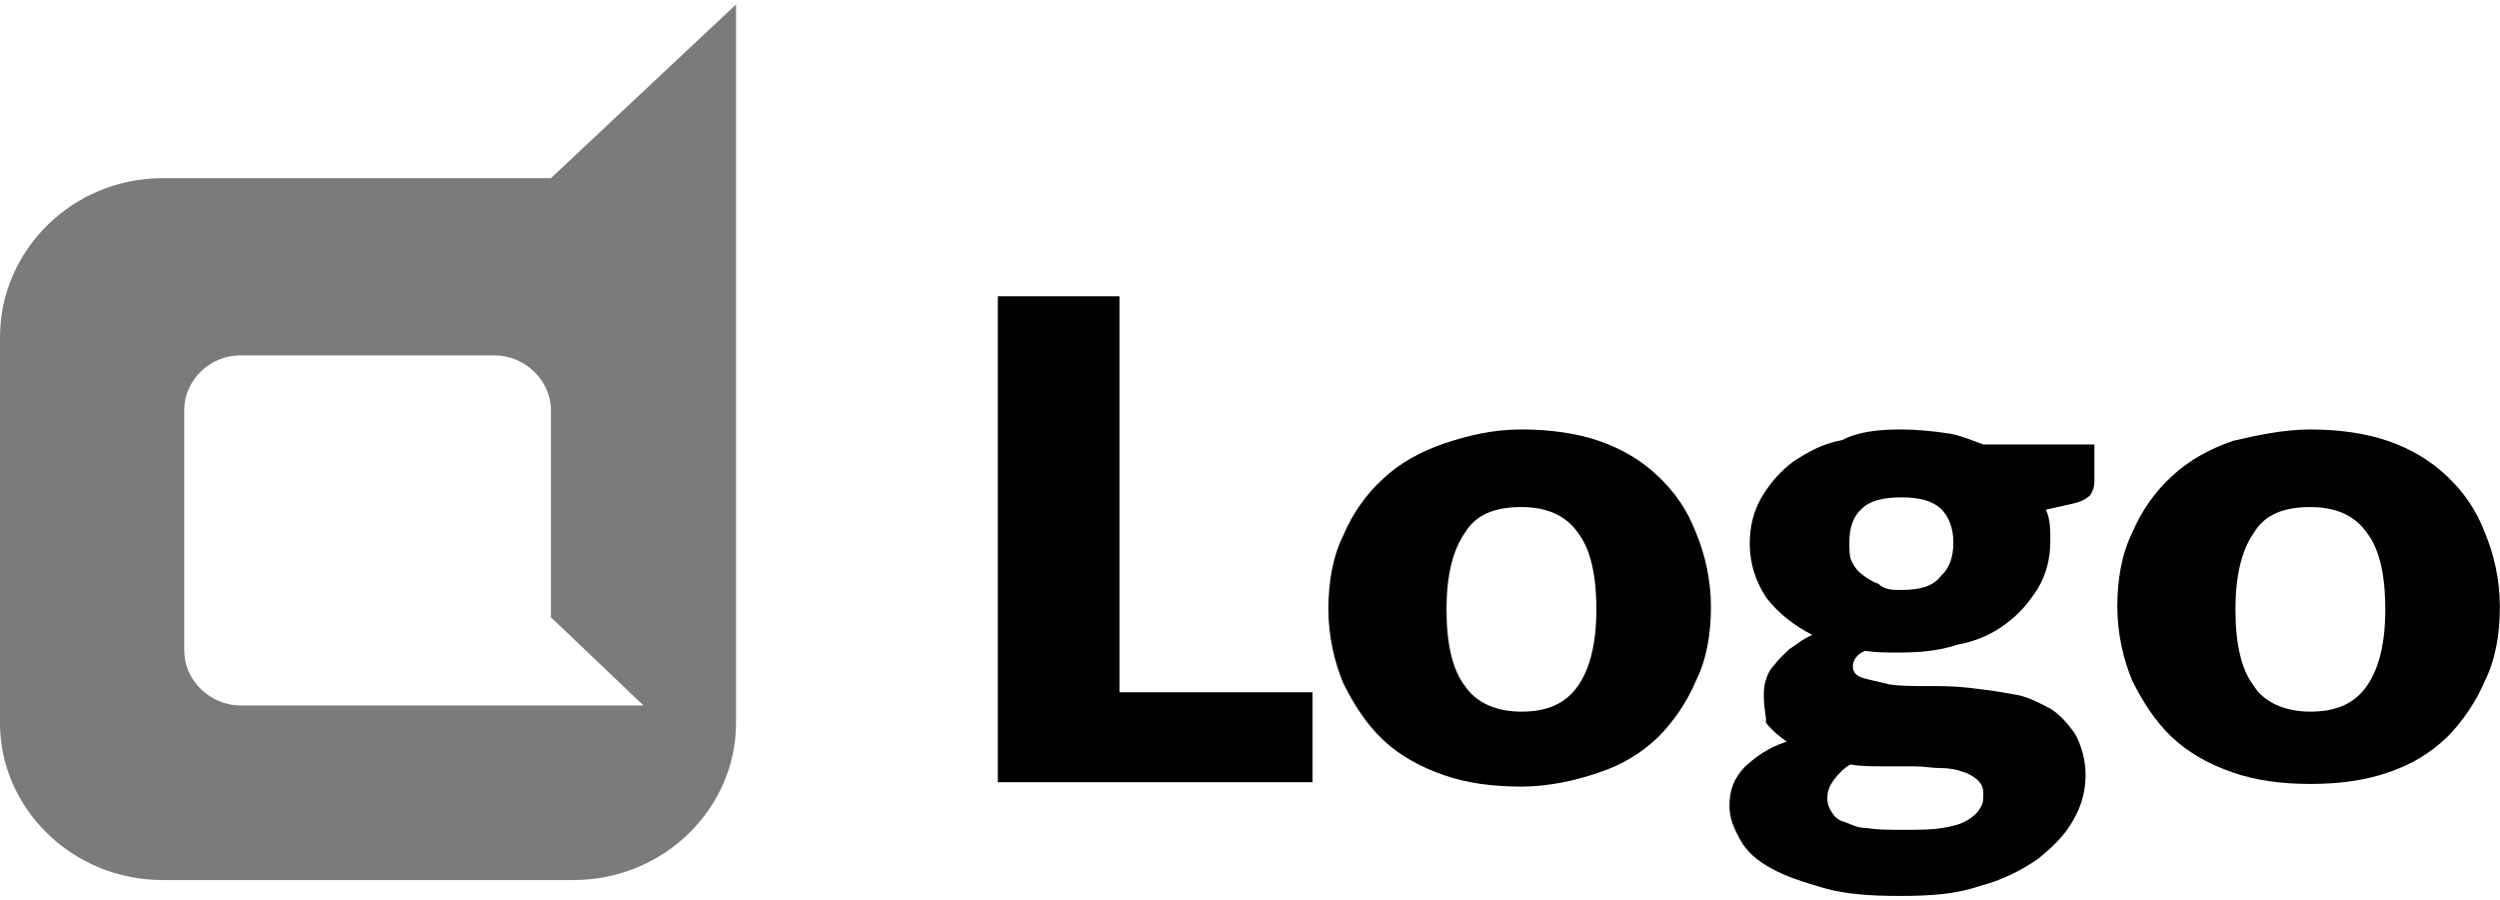
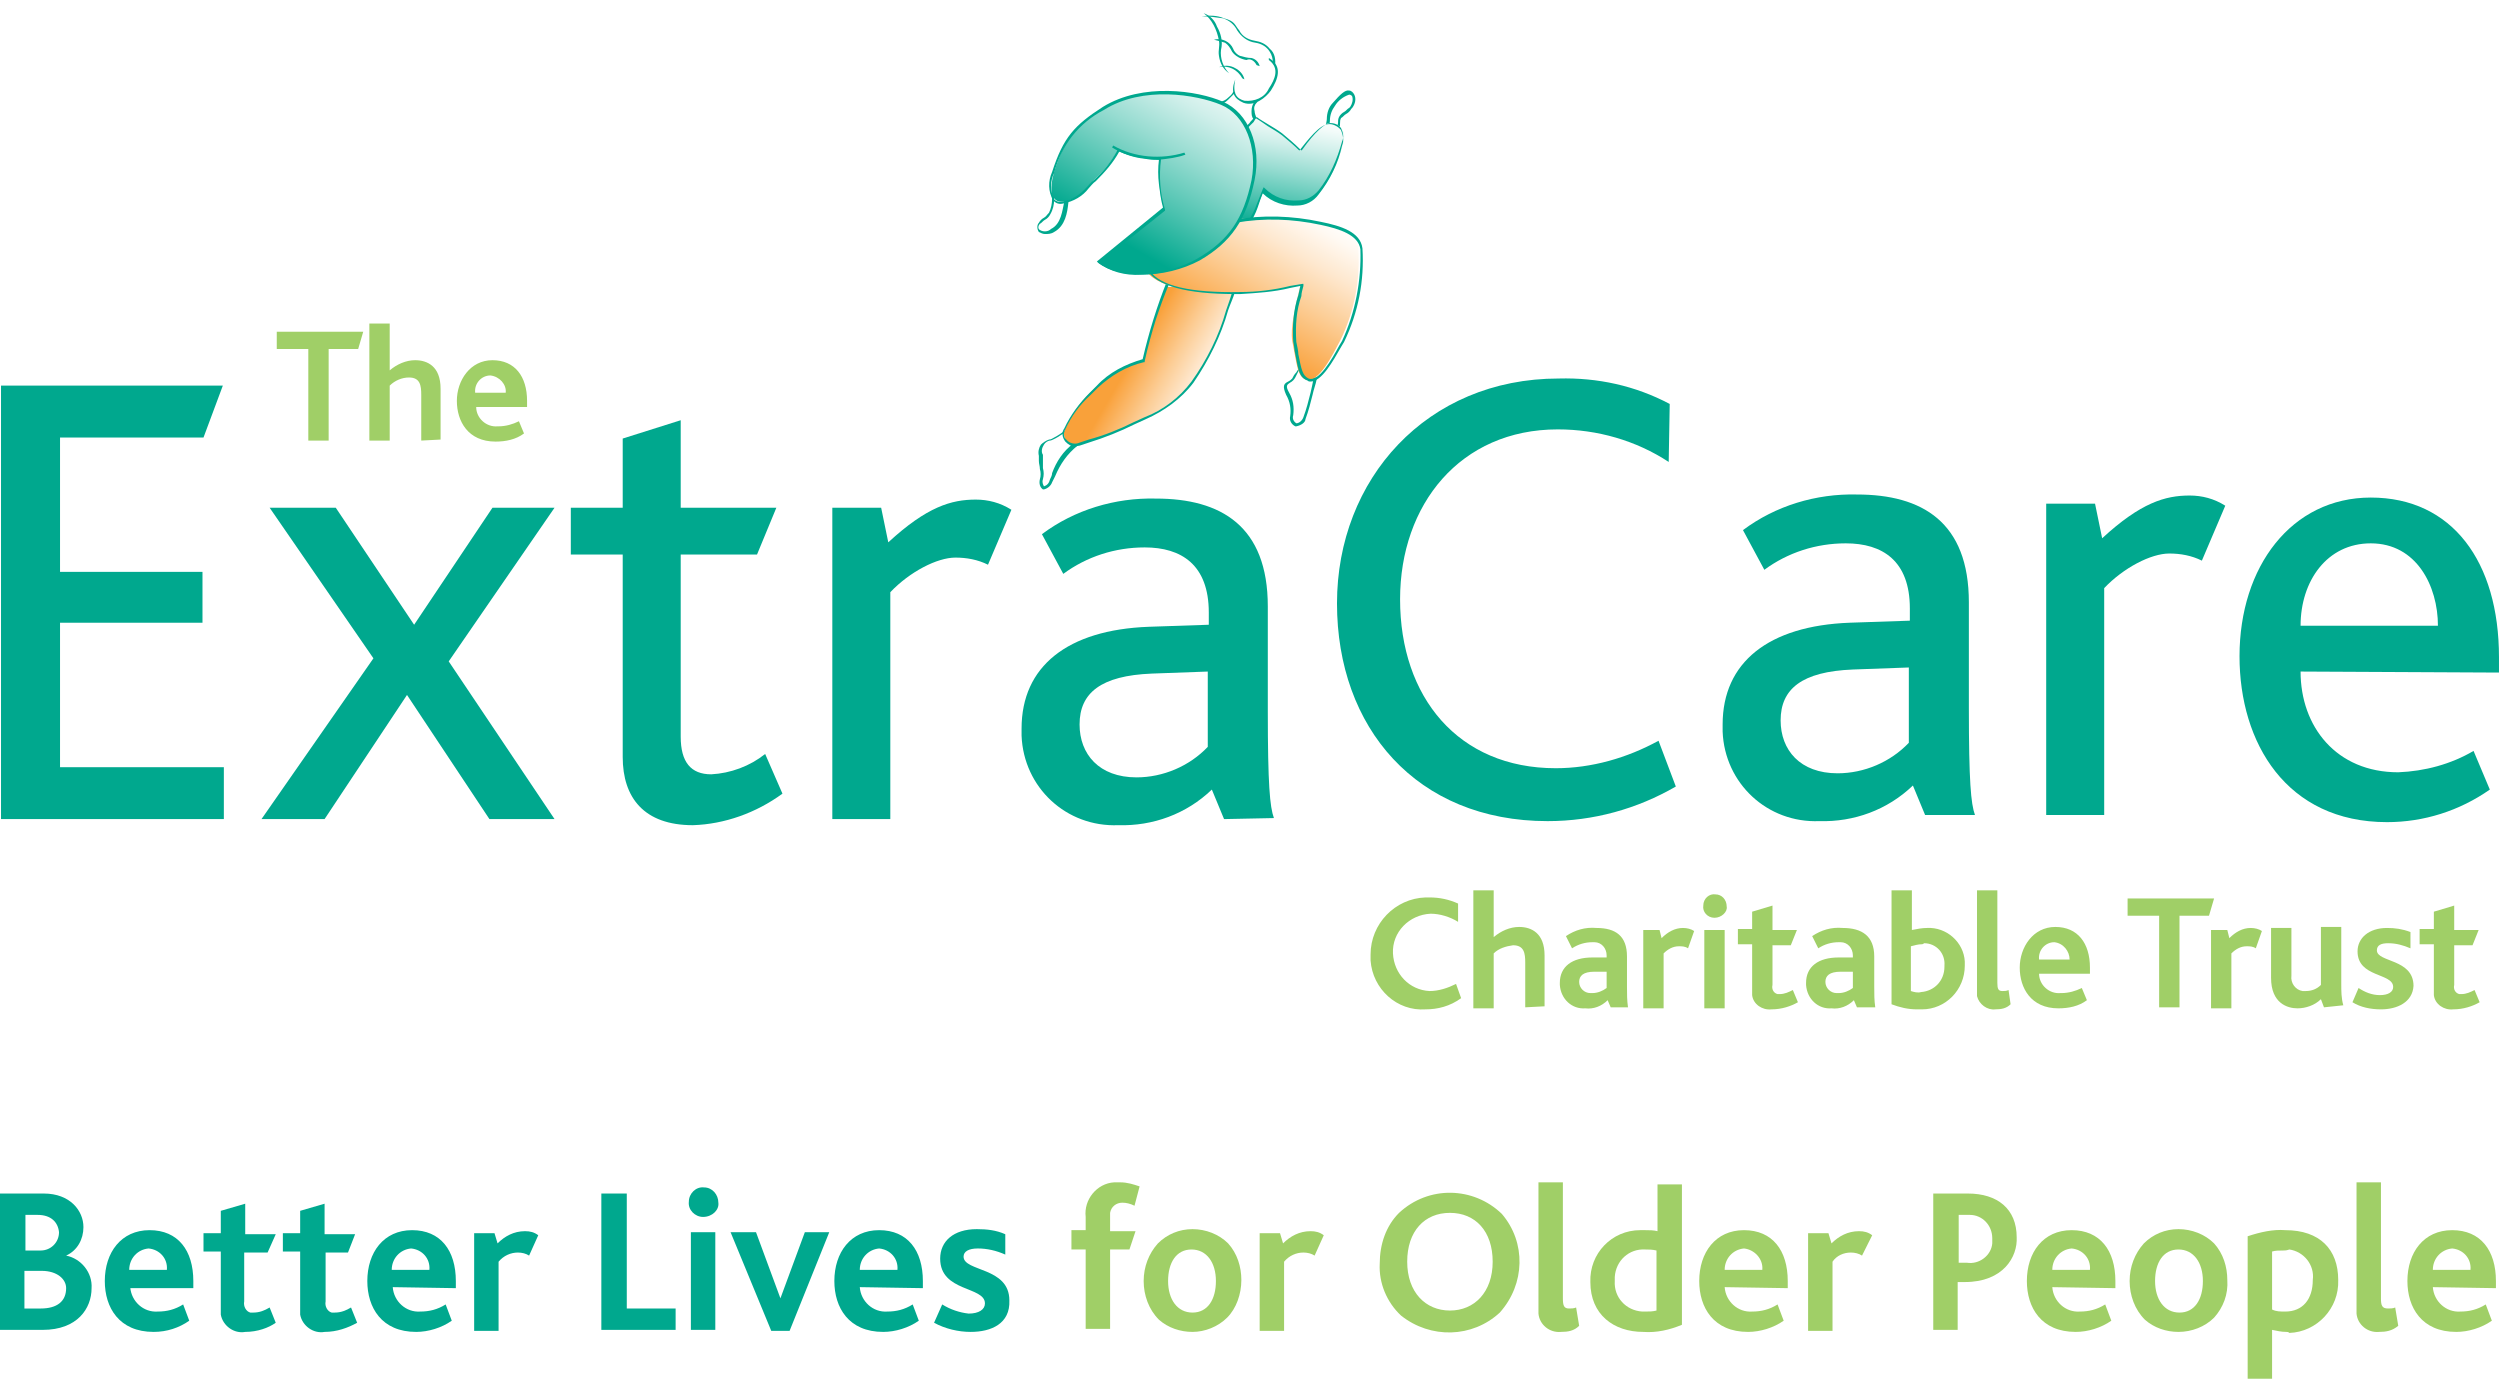
- <svg xmlns="http://www.w3.org/2000/svg" xmlns:xlink="http://www.w3.org/1999/xlink" version="1.1" id="Layer_1" x="0px" y="0px" viewBox="0 0 283.5 102" style="enable-background:new 0 0 283.5 102;" xml:space="preserve">
+ <svg xmlns="http://www.w3.org/2000/svg" xmlns:xlink="http://www.w3.org/1999/xlink" version="1.1" id="Layer_1" x="0px" y="0px" viewBox="52 10.4 245.7 135.5" style="enable-background:new 52 10.4 245.7 135.5;" xml:space="preserve">
  <style type="text/css">
- 	.st0{clip-path:url(#XMLID_36_);}
- 	.st1{clip-path:url(#XMLID_37_);fill:#010101;}
+ 	.st0{fill:#00A88E;}
+ 	.st1{fill:#A0CF67;}
	.st2{clip-path:url(#SVGID_2_);}
- 	.st3{clip-path:url(#XMLID_38_);fill:#010101;}
- 	.st4{clip-path:url(#SVGID_4_);}
- 	.st5{clip-path:url(#XMLID_39_);fill:#010101;}
- 	.st6{clip-path:url(#SVGID_6_);}
- 	.st7{clip-path:url(#XMLID_40_);fill:#010101;}
- 	.st8{clip-path:url(#SVGID_8_);}
- 	.st9{clip-path:url(#XMLID_41_);fill:#7B7B7B;}
+ 	.st3{fill:url(#SVGID_3_);}
+ 	.st4{clip-path:url(#SVGID_5_);}
+ 	.st5{fill:url(#SVGID_6_);}
+ 	.st6{clip-path:url(#SVGID_8_);}
+ 	.st7{fill:url(#SVGID_9_);}
+ 	.st8{clip-path:url(#SVGID_11_);}
+ 	.st9{fill:url(#SVGID_12_);}
</style>
-   <g id="XMLID_21_">
-     <g>
-       <defs>
-         <polygon id="XMLID_18_" points="127,78.5 148.9,78.5 148.9,88.7 113.2,88.7 113.2,33.6 127,33.6    " />
-       </defs>
-       <clipPath id="XMLID_36_">
-         <use xlink:href="#XMLID_18_" style="overflow:visible;" />
-       </clipPath>
-       <g class="st0">
-         <defs>
-           <rect id="XMLID_19_" x="-1501.1" y="-110" width="2945" height="2666.8" />
-         </defs>
-         <clipPath id="XMLID_37_">
-           <use xlink:href="#XMLID_19_" style="overflow:visible;" />
-         </clipPath>
-         <rect id="XMLID_20_" x="103" y="23.3" class="st1" width="56.1" height="75.6" />
-       </g>
-     </g>
-     <g>
-       <defs>
-         <path id="SVGID_1_" d="M172.6,80.7c2.9,0,5-0.9,6.4-2.9c1.4-2,2.1-4.9,2.1-8.7c0-4-0.7-6.9-2.1-8.7c-1.4-2-3.6-2.9-6.4-2.9     c-3.1,0-5.2,0.9-6.4,2.9c-1.4,2-2.1,4.9-2.1,8.7c0,4,0.7,6.9,2.1,8.7C167.4,79.6,169.6,80.7,172.6,80.7z M172.6,48.7     c3.1,0,6.2,0.4,8.8,1.3c2.6,0.9,4.8,2.2,6.7,4c1.9,1.8,3.3,3.8,4.3,6.4c1,2.4,1.7,5.3,1.7,8.4s-0.5,6-1.7,8.4     c-1,2.4-2.6,4.7-4.3,6.4c-1.9,1.8-4,3.1-6.7,4c-2.6,0.9-5.7,1.6-8.8,1.6c-3.3,0-6.2-0.4-8.8-1.3c-2.6-0.9-5-2.2-6.9-4     s-3.3-4-4.5-6.4c-1-2.4-1.7-5.3-1.7-8.4s0.5-6,1.7-8.4c1-2.4,2.6-4.7,4.5-6.4c1.9-1.8,4.3-3.1,6.9-4     C166.5,49.4,169.3,48.7,172.6,48.7z" />
-       </defs>
-       <clipPath id="SVGID_2_">
-         <use xlink:href="#SVGID_1_" style="overflow:visible;" />
-       </clipPath>
-       <g class="st2">
-         <defs>
-           <rect id="XMLID_16_" x="-1501.1" y="-110" width="2945" height="2666.8" />
-         </defs>
-         <clipPath id="XMLID_38_">
-           <use xlink:href="#XMLID_16_" style="overflow:visible;" />
-         </clipPath>
-         <rect id="XMLID_17_" x="140.5" y="38.5" class="st3" width="63.7" height="61.1" />
-       </g>
-     </g>
-     <g>
-       <defs>
-         <path id="SVGID_3_" d="M215.7,66.9c2.1,0,3.6-0.4,4.5-1.6c1-0.9,1.4-2.2,1.4-3.8c0-1.6-0.5-2.9-1.4-3.8c-1-0.9-2.4-1.3-4.5-1.3     c-2.1,0-3.6,0.4-4.5,1.3c-1,0.9-1.4,2.2-1.4,3.8c0,0.7,0,1.6,0.2,2c0.2,0.4,0.5,1.1,1.2,1.6c0.5,0.4,1.2,0.9,1.9,1.1     C213.8,66.9,214.7,66.9,215.7,66.9z M225,90c0-0.7-0.2-1.1-0.7-1.6c-0.5-0.4-1-0.7-1.7-0.9c-0.5-0.2-1.4-0.4-2.4-0.4     c-1,0-1.9-0.2-3.1-0.2h-3.6c-1.2,0-2.4,0-3.6-0.2c-0.7,0.4-1.4,1.1-1.9,1.8c-0.5,0.7-0.7,1.3-0.7,2c0,0.7,0.2,1.1,0.5,1.6     s0.7,0.9,1.4,1.1c0.7,0.2,1.4,0.7,2.6,0.7c1.2,0.2,2.4,0.2,4,0.2c1.9,0,3.3,0,4.5-0.2s2.1-0.4,2.9-0.9c0.7-0.4,1.2-0.9,1.4-1.3     C225,91.1,225,90.7,225,90z M215.7,48.7c1.7,0,3.6,0.2,5,0.4c1.7,0.2,3.1,0.9,4.3,1.3h12.6v4.2c0,0.7-0.2,1.1-0.5,1.6     c-0.5,0.4-1,0.7-1.9,0.9l-3.1,0.7c0.5,1.1,0.5,2.2,0.5,3.6c0,2-0.5,3.8-1.4,5.3c-1,1.6-2.1,2.9-3.6,4c-1.4,1.1-3.3,2-5.5,2.4     c-2.1,0.7-4.3,0.9-6.7,0.9c-1.4,0-2.6,0-3.8-0.2c-1,0.4-1.4,1.1-1.4,1.8c0,0.7,0.5,1.1,1.2,1.3c0.7,0.2,1.7,0.4,2.9,0.7     c1.2,0.2,2.6,0.2,4.3,0.2c1.7,0,3.1,0,4.8,0.2c1.7,0.2,3.3,0.4,4.8,0.7c1.7,0.2,2.9,0.9,4.3,1.6c1.2,0.7,2.1,1.8,2.9,2.9     c0.7,1.3,1.2,2.9,1.2,4.7s-0.5,3.6-1.4,5.1c-1,1.8-2.4,3.1-4,4.4c-1.9,1.3-4,2.4-6.7,3.1c-2.6,0.9-5.5,1.1-9,1.1     c-3.3,0-6.2-0.2-8.6-0.9c-2.4-0.7-4.3-1.3-5.9-2.2c-1.7-0.9-2.9-2-3.6-3.3c-0.7-1.3-1.2-2.4-1.2-3.8c0-1.8,0.5-3.1,1.7-4.4     c1.2-1.1,2.6-2.2,4.8-2.9c-1-0.7-1.7-1.3-2.4-2.2c0.2-0.2-0.2-1.3-0.2-2.9c0-0.7,0-1.1,0.2-1.8c0.2-0.7,0.5-1.3,1-1.8     c0.5-0.7,1-1.1,1.7-1.8c0.7-0.4,1.4-1.1,2.6-1.6c-2.1-1.1-3.8-2.4-5.2-4.2c-1.2-1.8-1.9-3.8-1.9-6.2c0-2,0.5-3.8,1.4-5.3     s2.1-2.9,3.6-4c1.7-1.1,3.3-2,5.5-2.4C210.9,48.9,213.3,48.7,215.7,48.7z" />
-       </defs>
-       <clipPath id="SVGID_4_">
-         <use xlink:href="#SVGID_3_" style="overflow:visible;" />
-       </clipPath>
-       <g class="st4">
-         <defs>
-           <rect id="XMLID_12_" x="-1501.1" y="-110" width="2945" height="2666.8" />
-         </defs>
-         <clipPath id="XMLID_39_">
-           <use xlink:href="#XMLID_12_" style="overflow:visible;" />
-         </clipPath>
-         <rect id="XMLID_13_" x="185.7" y="38.5" class="st5" width="62.1" height="73.4" />
-       </g>
-     </g>
-     <g>
-       <defs>
-         <path id="SVGID_5_" d="M262.1,80.7c2.9,0,5-0.9,6.4-2.9c1.4-2,2.1-4.9,2.1-8.7c0-4-0.7-6.9-2.1-8.7c-1.4-2-3.6-2.9-6.4-2.9     c-3.1,0-5.2,0.9-6.4,2.9c-1.4,2-2.1,4.9-2.1,8.7c0,4,0.7,6.9,2.1,8.7C256.8,79.6,259.2,80.7,262.1,80.7z M262.1,48.7     c3.1,0,6.2,0.4,8.8,1.3c2.6,0.9,4.8,2.2,6.7,4c1.9,1.8,3.3,3.8,4.3,6.4c1,2.4,1.7,5.3,1.7,8.4s-0.5,6-1.7,8.4     c-1,2.4-2.6,4.7-4.3,6.4c-1.9,1.8-4,3.1-6.7,4c-2.6,0.9-5.5,1.3-8.8,1.3s-6.2-0.4-8.8-1.3c-2.6-0.9-5-2.2-6.9-4     c-1.9-1.8-3.3-4-4.5-6.4c-1-2.4-1.7-5.3-1.7-8.4s0.5-6,1.7-8.4c1-2.4,2.6-4.7,4.5-6.4c1.9-1.8,4.3-3.1,6.9-4     C255.9,49.4,259,48.7,262.1,48.7z" />
-       </defs>
-       <clipPath id="SVGID_6_">
-         <use xlink:href="#SVGID_5_" style="overflow:visible;" />
-       </clipPath>
-       <g class="st6">
-         <defs>
-           <rect id="XMLID_7_" x="-1501.1" y="-110" width="2945" height="2666.8" />
-         </defs>
-         <clipPath id="XMLID_40_">
-           <use xlink:href="#XMLID_7_" style="overflow:visible;" />
-         </clipPath>
-         <rect id="XMLID_8_" x="230" y="38.5" class="st7" width="63.7" height="60.9" />
-       </g>
-     </g>
-     <g>
-       <defs>
-         <path id="SVGID_7_" d="M62.5,70V46.5c0-3.3-2.9-6.2-6.4-6.2H27.3c-3.6,0-6.4,2.9-6.4,6.2v27.3c0,3.3,2.9,6.2,6.4,6.2H73L62.5,70z      M18.5,20.2h44L83.5,0.5V82c0,9.6-8.1,17.8-18.5,17.8H18.5C8.1,99.8,0,91.6,0,82V38.2C0,28.5,8.1,20.2,18.5,20.2z" />
-       </defs>
-       <clipPath id="SVGID_8_">
-         <use xlink:href="#SVGID_7_" style="overflow:visible;" />
-       </clipPath>
-       <g class="st8">
-         <defs>
-           <rect id="XMLID_3_" x="-1501.1" y="-110" width="2945" height="2666.8" />
-         </defs>
-         <clipPath id="XMLID_41_">
-           <use xlink:href="#XMLID_3_" style="overflow:visible;" />
-         </clipPath>
-         <rect id="XMLID_4_" x="-10.2" y="-9.8" class="st9" width="103.9" height="119.8" />
-       </g>
+   <polygon class="st0" points="52.1,90.9 52.1,48.3 73.9,48.3 72,53.4 57.9,53.4 57.9,66.6 71.9,66.6 71.9,71.6 57.9,71.6 57.9,85.8   74,85.8 74,90.9 " />
+   <polygon class="st0" points="100.1,90.9 92,78.7 83.9,90.9 77.7,90.9 88.7,75.1 78.5,60.3 85,60.3 92.7,71.8 100.4,60.3 106.5,60.3   96.1,75.4 106.5,90.9 " />
+   <path class="st0" d="M120.1,91.5c-4.8,0-6.9-2.7-6.9-6.7V64.9h-5.1v-4.6h5.1v-6.8l5.7-1.8v8.6h9.4l-1.9,4.6h-7.5v17.9  c0,2.5,1,3.7,3,3.7c1.9-0.1,3.8-0.8,5.3-2l1.7,3.9C126.3,90.3,123.2,91.4,120.1,91.5" />
+   <path class="st0" d="M149.1,65.9c-1-0.5-2.1-0.7-3.2-0.7c-1.8,0-4.5,1.4-6.4,3.4v22.3h-5.7V60.3h4.8l0.7,3.4  c3.8-3.5,6.2-4.2,8.6-4.2c1.2,0,2.4,0.3,3.5,1L149.1,65.9z" />
+   <path class="st0" d="M170.7,76.4l-5.5,0.2c-5,0.2-7.1,1.9-7.1,5c0,2.9,1.9,5.2,5.6,5.2c2.6,0,5.2-1.1,7-3L170.7,76.4L170.7,76.4z   M172.3,90.9l-1.2-2.9c-2.5,2.4-5.8,3.6-9.2,3.5c-5.1,0.2-9.3-3.7-9.5-8.8c0-0.2,0-0.4,0-0.7c0-6.1,4.5-9.7,12.5-10l5.9-0.2v-1.2  c0-4.7-2.7-6.4-6.3-6.4c-2.9,0-5.7,0.9-8,2.6l-2.1-3.9c3.2-2.4,7.2-3.6,11.2-3.5c6.4,0,11,2.7,11,10.6v10.3c0,7.2,0.2,9.4,0.6,10.5  L172.3,90.9L172.3,90.9z" />
+   <path class="st0" d="M204.1,91.1c-12.9,0-20.7-9.2-20.7-21.4s8.8-22.1,21.8-22.1c3.8-0.1,7.5,0.7,10.9,2.5l-0.1,5.7  c-3.2-2.1-7-3.2-10.9-3.2c-9.6,0-15.5,7.4-15.5,16.7c0,9.6,5.7,16.6,15.3,16.6c3.5,0,7-1,10.1-2.7l1.7,4.5  C212.9,89.9,208.6,91.1,204.1,91.1" />
+   <path class="st0" d="M239.6,76l-5.5,0.2c-5,0.2-7.1,1.9-7.1,5c0,2.9,1.9,5.2,5.6,5.2c2.6,0,5.2-1.1,7-3L239.6,76L239.6,76z   M241.2,90.5l-1.2-2.9c-2.5,2.4-5.8,3.6-9.2,3.5c-5.1,0.2-9.3-3.7-9.5-8.8c0-0.2,0-0.4,0-0.7c0-6.1,4.5-9.7,12.5-10l5.9-0.2v-1.2  c0-4.7-2.7-6.4-6.3-6.4c-2.9,0-5.7,0.9-8,2.6l-2.1-3.9c3.2-2.4,7.2-3.6,11.2-3.5c6.4,0,11,2.7,11,10.6V80c0,7.2,0.2,9.4,0.6,10.5  H241.2L241.2,90.5z" />
+   <path class="st0" d="M268.4,65.5c-1-0.5-2.1-0.7-3.2-0.7c-1.8,0-4.5,1.4-6.4,3.4v22.3h-5.7V59.9h4.8l0.7,3.4  c3.8-3.5,6.2-4.2,8.6-4.2c1.2,0,2.4,0.3,3.5,1L268.4,65.5z" />
+   <path class="st0" d="M285,63.8c-4.3,0-6.9,3.7-6.9,8.1h13.5C291.6,68,289.5,63.8,285,63.8 M278.1,76.4c0,5.4,3.5,9.9,9.6,9.9  c2.6-0.1,5.2-0.8,7.4-2.1l1.6,3.8c-3,2.1-6.5,3.2-10.1,3.2c-9.9,0-14.5-7.8-14.5-16.3c0-8.8,5.1-15.6,12.9-15.6  c8,0,12.6,6.3,12.6,15.7v1.5L278.1,76.4L278.1,76.4z" />
+   <polygon class="st1" points="87.2,44.7 84.3,44.7 84.3,53.7 82.3,53.7 82.3,44.7 79.2,44.7 79.2,43 87.7,43 " />
+   <path class="st1" d="M93.4,53.7v-4.5c0-0.9-0.1-1.7-1.2-1.7c-0.7,0-1.4,0.3-1.9,0.8v5.4h-2V42.2h2v4.6c0.7-0.6,1.6-1,2.5-1  c1.2,0,2.5,0.6,2.5,2.8v5L93.4,53.7L93.4,53.7z" />
+   <path class="st1" d="M100.2,47.3c-0.9,0-1.6,0.8-1.5,1.7c0,0,0,0,0,0h3C101.8,48.2,101.1,47.4,100.2,47.3  C100.3,47.3,100.2,47.3,100.2,47.3 M98.8,50.4c0,1.1,1,2,2.1,1.9c0,0,0.1,0,0.1,0c0.7,0,1.4-0.2,2-0.5l0.5,1.2  c-0.8,0.6-1.8,0.8-2.8,0.8c-2.7,0-3.8-2-3.8-4s1.3-4,3.5-4s3.4,1.6,3.4,4v0.6L98.8,50.4L98.8,50.4z" />
+   <path class="st1" d="M192.1,109.6c-2.8,0.2-5.2-2-5.4-4.8c0-0.2,0-0.4,0-0.6c0-3,2.4-5.5,5.4-5.6c0.1,0,0.3,0,0.4,0  c1,0,1.9,0.2,2.8,0.6v1.8c-0.8-0.5-1.8-0.8-2.7-0.8c-2.1,0.1-3.8,1.8-3.7,3.9c0.1,2,1.6,3.6,3.6,3.7c0.9,0,1.8-0.3,2.6-0.7l0.5,1.4  C194.5,109.3,193.3,109.6,192.1,109.6" />
+   <path class="st1" d="M201.9,109.4V105c0-0.9-0.1-1.7-1.2-1.7c-0.7,0.1-1.4,0.3-1.9,0.8v5.4h-2V97.9h2v4.6c0.7-0.6,1.6-1,2.5-1  c1.2,0,2.5,0.6,2.5,2.8v5L201.9,109.4L201.9,109.4z" />
+   <path class="st1" d="M209.8,105.9h-1.1c-1.1,0-1.5,0.4-1.5,1c0,0.6,0.5,1.1,1.1,1.1c0.1,0,0.1,0,0.2,0c0.5,0,1-0.2,1.4-0.5V105.9  L209.8,105.9z M210.3,109.4l-0.3-0.7c-0.6,0.6-1.4,0.9-2.2,0.8c-1.3,0.1-2.4-0.9-2.5-2.3c0-0.1,0-0.1,0-0.2c0-1.6,1.2-2.5,3.2-2.5  l1.4,0v-0.2c0-0.7-0.5-1.3-1.2-1.3c-0.1,0-0.2,0-0.2,0c-0.7,0-1.4,0.2-2,0.6l-0.6-1.2c0.9-0.6,1.9-0.9,3-0.8c1.9,0,3,0.8,3,2.8v3  c0,0.7,0,1.3,0.1,2h-1.6L210.3,109.4z" />
+   <path class="st1" d="M217.9,103.6c-0.3-0.2-0.6-0.2-0.9-0.2c-0.6,0-1.1,0.3-1.5,0.7v5.4h-2v-7.7h1.6l0.2,0.8c0.6-0.6,1.3-1,2.1-1  c0.4,0,0.8,0.1,1.1,0.3L217.9,103.6z" />
+   <path class="st1" d="M219.5,101.8h2v7.7h-2V101.8z M220.5,100.6c-0.7,0-1.2-0.6-1.1-1.2c0-0.7,0.6-1.2,1.2-1.1  c0.6,0,1.1,0.5,1.1,1.2C221.8,100,221.2,100.6,220.5,100.6C220.6,100.6,220.6,100.6,220.5,100.6" />
+   <path class="st1" d="M226.1,109.6c-0.9,0.1-1.8-0.5-1.9-1.4c0-0.1,0-0.3,0-0.4v-4.6h-1.4v-1.5h1.4V100l2-0.6v2.4h2.4l-0.6,1.5h-1.8  v3.9c-0.1,0.4,0.1,0.8,0.5,0.9c0.1,0,0.2,0,0.2,0c0.5,0,0.9-0.2,1.3-0.4l0.5,1.2C228,109.3,227.1,109.6,226.1,109.6" />
+   <path class="st1" d="M234,105.9h-1.1c-1.1,0-1.5,0.4-1.5,1c0,0.6,0.5,1.1,1.1,1.1c0.1,0,0.1,0,0.2,0c0.5,0,1-0.2,1.4-0.5V105.9  L234,105.9z M234.5,109.4l-0.3-0.7c-0.6,0.6-1.4,0.9-2.2,0.8c-1.3,0.1-2.4-0.9-2.5-2.3c0-0.1,0-0.1,0-0.2c0-1.6,1.2-2.5,3.2-2.5  l1.4,0v-0.2c0-0.7-0.5-1.3-1.2-1.3c-0.1,0-0.2,0-0.2,0c-0.7,0-1.4,0.2-2,0.6l-0.6-1.2c0.9-0.6,1.9-0.9,3-0.8c1.9,0,3.1,0.8,3.1,2.8  v3c0,0.7,0,1.3,0.1,2h-1.6L234.5,109.4z" />
+   <path class="st1" d="M240.9,103.2c-0.4,0-0.7,0.1-1.1,0.2v4.4c0.3,0.1,0.7,0.2,1,0.1c1.3-0.1,2.3-1.1,2.3-2.5c0,0,0-0.1,0-0.1  c0.1-1.2-0.8-2.2-2-2.2C241,103.2,240.9,103.2,240.9,103.2 M240.4,109.6c-0.9,0-1.7-0.2-2.5-0.5V97.9h2v3.9c0.5-0.1,1-0.2,1.5-0.2  c1.9-0.1,3.6,1.4,3.7,3.3c0,0.1,0,0.3,0,0.4c0,2.4-1.9,4.3-4.2,4.3C240.6,109.6,240.5,109.6,240.4,109.6" />
+   <path class="st1" d="M248.1,109.6c-0.8,0.1-1.6-0.5-1.8-1.3c0-0.1,0-0.3,0-0.4v-10h2v9.1c0,0.6,0.1,0.8,0.5,0.8c0.2,0,0.4,0,0.6-0.1  l0.2,1.4C249.2,109.5,248.7,109.6,248.1,109.6" />
+   <path class="st1" d="M253.9,103c-0.9,0-1.6,0.8-1.5,1.7c0,0,0,0,0,0h3C255.4,103.9,254.8,103.1,253.9,103  C253.9,103,253.9,103,253.9,103 M252.4,106.1c0,1.1,1,2,2.1,1.9c0,0,0.1,0,0.1,0c0.7,0,1.4-0.2,2-0.5l0.5,1.2  c-0.8,0.6-1.8,0.8-2.8,0.8c-2.7,0-3.8-2-3.8-4s1.3-4,3.5-4s3.4,1.6,3.4,4v0.6L252.4,106.1L252.4,106.1z" />
+   <polygon class="st1" points="269.1,100.4 266.2,100.4 266.2,109.4 264.2,109.4 264.2,100.4 261.1,100.4 261.1,98.7 269.6,98.7 " />
+   <path class="st1" d="M273.7,103.6c-0.3-0.2-0.6-0.2-0.9-0.2c-0.6,0-1.1,0.3-1.5,0.7v5.4h-2v-7.7h1.6l0.2,0.8c0.6-0.6,1.3-1,2.1-1  c0.4,0,0.8,0.1,1.1,0.3L273.7,103.6z" />
+   <path class="st1" d="M280.4,109.4l-0.3-0.8c-0.6,0.6-1.5,0.9-2.3,0.9c-1,0-2.6-0.5-2.6-3v-4.9h2v4.7c-0.1,0.7,0.4,1.4,1.1,1.5  c0.1,0,0.2,0,0.3,0c0.6,0,1.1-0.2,1.5-0.6v-5.7h2v5.6c0,0.7,0,1.4,0.2,2.1L280.4,109.4L280.4,109.4z" />
+   <path class="st1" d="M286,109.6c-1,0-2-0.2-2.8-0.7l0.6-1.4c0.6,0.4,1.3,0.7,2.1,0.7c0.8,0,1.3-0.3,1.3-0.8c0-1.4-3.5-0.9-3.5-3.5  c0-1.3,1.1-2.3,2.9-2.3c0.8,0,1.5,0.1,2.3,0.4v1.6c-0.7-0.3-1.4-0.5-2.2-0.5c-0.7,0-1.1,0.2-1.1,0.7c0,1.2,3.6,0.8,3.6,3.5  C289.1,108.9,287.6,109.6,286,109.6" />
+   <path class="st1" d="M293.1,109.6c-0.9,0.1-1.8-0.5-1.9-1.4c0-0.1,0-0.3,0-0.4v-4.6h-1.4v-1.5h1.4V100l2-0.6v2.4h2.4l-0.6,1.5h-1.8  v3.9c-0.1,0.4,0.1,0.8,0.5,0.9c0.1,0,0.2,0,0.2,0c0.5,0,0.9-0.2,1.3-0.4l0.5,1.2C295,109.3,294.1,109.6,293.1,109.6" />
+   <path class="st0" d="M56.2,141.1H52v-13.4h4.3c2.6,0,3.9,1.7,3.9,3.3c0,1.2-0.6,2.3-1.7,2.8l0,0c1.5,0.3,2.6,1.7,2.5,3.2  C61,139,59.6,141.1,56.2,141.1z M55.7,129.8h-1.2v3.5h1.5c1,0,1.8-0.8,1.8-1.8C57.7,130.5,57,129.8,55.7,129.8z M56.1,135.3h-1.7  v3.7H56c1.6,0,2.5-0.7,2.5-2C58.5,136.1,57.6,135.3,56.1,135.3z" />
+   <path class="st0" d="M64.8,136.9c0.1,1.4,1.3,2.5,2.7,2.4c0,0,0,0,0,0c0.9,0,1.7-0.2,2.5-0.7l0.6,1.6c-1,0.7-2.2,1.1-3.5,1.1  c-3.4,0-4.8-2.4-4.8-5c0-2.8,1.6-5,4.4-5s4.3,2,4.3,5v0.7h-6.2L64.8,136.9z M66.6,133.1c-1.1,0.1-1.9,1-1.9,2.1c0,0,0,0,0,0h3.7  C68.5,134.1,67.7,133.2,66.6,133.1z" />
+   <path class="st0" d="M76.1,141.3c-1.1,0.2-2.2-0.6-2.4-1.7c0-0.2,0-0.3,0-0.5v-5.7h-1.7v-1.8h1.7v-2.2l2.4-0.7v3h3l-0.8,1.8h-2.3  v4.8c-0.1,0.5,0.2,1,0.6,1.1c0.1,0,0.2,0,0.3,0c0.6,0,1.1-0.2,1.6-0.5l0.6,1.5C78.4,140.9,77.3,141.3,76.1,141.3z" />
+   <path class="st0" d="M83.9,141.3c-1.1,0.2-2.2-0.6-2.4-1.7c0-0.2,0-0.3,0-0.5v-5.7h-1.7v-1.8h1.7v-2.2l2.4-0.7v3h3l-0.7,1.8H84v4.8  c-0.1,0.5,0.2,1,0.6,1.1c0.1,0,0.2,0,0.3,0c0.6,0,1.1-0.2,1.6-0.5l0.6,1.5C86.2,140.9,85.1,141.3,83.9,141.3z" />
+   <path class="st0" d="M90.6,136.9c0.1,1.4,1.3,2.5,2.7,2.4c0,0,0,0,0,0c0.9,0,1.7-0.2,2.5-0.7l0.6,1.6c-1,0.7-2.3,1.1-3.5,1.1  c-3.4,0-4.8-2.4-4.8-5c0-2.8,1.6-5,4.4-5s4.3,2,4.3,5v0.7L90.6,136.9L90.6,136.9z M92.4,133.1c-1.1,0.1-1.9,1-1.9,2.1c0,0,0,0,0,0  h3.7C94.3,134.1,93.5,133.2,92.4,133.1z" />
+   <path class="st0" d="M104,133.8c-0.3-0.2-0.7-0.3-1.1-0.3c-0.7,0-1.4,0.3-1.9,0.9v6.8h-2.4v-9.6h2l0.3,1c0.7-0.7,1.6-1.2,2.7-1.2  c0.5,0,0.9,0.1,1.3,0.4L104,133.8z" />
+   <path class="st0" d="M111.1,141.1v-13.4h2.5V139h4.8v2.1H111.1L111.1,141.1z" />
+   <path class="st0" d="M121.1,130c-0.8,0-1.5-0.7-1.4-1.5c0-0.8,0.7-1.5,1.5-1.4c0.8,0,1.4,0.7,1.4,1.5C122.7,129.3,122,130,121.1,130  C121.2,130,121.1,130,121.1,130z M119.9,141.1v-9.6h2.4v9.6H119.9z" />
+   <path class="st0" d="M129.6,141.2h-1.8l-4-9.7h2.5l2.4,6.5l0,0l2.4-6.5h2.4L129.6,141.2z" />
+   <path class="st0" d="M136.5,136.9c0.1,1.4,1.3,2.5,2.7,2.4c0.9,0,1.7-0.2,2.5-0.7l0.6,1.6c-1,0.7-2.3,1.1-3.5,1.1  c-3.4,0-4.8-2.4-4.8-5c0-2.8,1.6-5,4.4-5s4.3,2,4.3,5v0.7L136.5,136.9L136.5,136.9z M138.4,133.1c-1.1,0.1-1.9,1-1.9,2.1  c0,0,0,0,0,0h3.7C140.3,134.1,139.5,133.2,138.4,133.1L138.4,133.1z" />
+   <path class="st0" d="M147.4,141.3c-1.2,0-2.5-0.3-3.6-0.9l0.8-1.8c0.8,0.5,1.7,0.8,2.6,0.9c1,0,1.6-0.4,1.6-1c0-1.7-4.4-1.1-4.4-4.4  c0-1.7,1.3-2.9,3.6-2.9c1,0,1.9,0.1,2.8,0.5v2c-0.9-0.4-1.8-0.6-2.7-0.6c-0.9,0-1.4,0.3-1.4,0.8c0,1.5,4.5,1,4.5,4.3  C151.3,140.5,149.4,141.3,147.4,141.3z" />
+   <path class="st1" d="M163.5,128.9c-0.4-0.2-0.8-0.3-1.2-0.3c-0.6,0-1.1,0.4-1.2,1c0,0.1,0,0.2,0,0.3v1.5h2.5l-0.6,1.8h-1.9v7.8h-2.4  v-7.8h-1.4v-1.9h1.4v-1.3c-0.2-1.7,1.1-3.3,2.8-3.4c0.2,0,0.4,0,0.6,0c0.7,0,1.3,0.2,1.9,0.4L163.5,128.9z" />
+   <path class="st1" d="M172.6,139.9c-0.9,0.9-2.2,1.4-3.4,1.4c-1.2,0-2.4-0.4-3.3-1.2c-1-1-1.5-2.4-1.5-3.8c0-1.4,0.5-2.7,1.4-3.7  c0.9-0.9,2.1-1.4,3.4-1.4c1.3,0,2.6,0.5,3.5,1.4c0.9,1,1.3,2.3,1.3,3.6C174,137.6,173.5,139,172.6,139.9z M169.1,133.2  c-1.5,0-2.3,1.3-2.3,3.1s0.9,3.1,2.4,3.1s2.3-1.3,2.3-3.1S170.6,133.2,169.1,133.2z" />
+   <path class="st1" d="M181.2,133.8c-0.3-0.2-0.7-0.3-1.1-0.3c-0.7,0-1.4,0.3-1.9,0.9v6.8h-2.4v-9.6h2l0.3,1c0.7-0.7,1.6-1.2,2.7-1.2  c0.5,0,0.9,0.1,1.3,0.4L181.2,133.8z" />
+   <path class="st1" d="M199.4,139.4c-2.7,2.5-6.8,2.6-9.7,0.3c-1.4-1.3-2.2-3.2-2.1-5.1c0-1.9,0.6-3.7,1.9-5c2.9-2.7,7.3-2.6,10.1,0.1  C202,132.5,201.9,136.6,199.4,139.4z M194.5,129.6c-2.5,0-4.2,1.8-4.2,4.8s1.8,4.8,4.2,4.8s4.2-1.8,4.2-4.8S197,129.6,194.5,129.6  L194.5,129.6z" />
+   <path class="st1" d="M205.4,141.3c-1.1,0.1-2.1-0.7-2.2-1.8c0-0.1,0-0.2,0-0.4v-12.5h2.4v11.4c0,0.7,0.1,1,0.6,1  c0.2,0,0.5,0,0.7-0.1l0.3,1.8C206.7,141.2,206.1,141.3,205.4,141.3z" />
+   <path class="st1" d="M213.5,141.3c-2.9,0-5.2-1.7-5.2-4.9c-0.1-2.8,2.1-5.1,4.9-5.1c0.2,0,0.3,0,0.5,0c0.4,0,0.8,0,1.2,0.1v-4.6h2.4  v13.8C216.1,141.1,214.8,141.4,213.5,141.3z M214.8,133.3c-0.4-0.1-0.8-0.1-1.1-0.1c-1.6-0.1-2.9,1.1-3,2.7c0,0.1,0,0.3,0,0.4  c-0.1,1.6,1.1,2.9,2.7,3c0.1,0,0.2,0,0.3,0c0.4,0,0.7,0,1.1-0.1L214.8,133.3L214.8,133.3z" />
+   <path class="st1" d="M221.5,136.9c0.1,1.4,1.3,2.5,2.7,2.4c0,0,0,0,0,0c0.9,0,1.7-0.2,2.5-0.7l0.6,1.6c-1,0.7-2.3,1.1-3.5,1.1  c-3.4,0-4.8-2.4-4.8-5c0-2.8,1.6-5,4.4-5s4.3,2,4.3,5v0.7L221.5,136.9L221.5,136.9z M223.4,133.1c-1.1,0.1-1.9,1-1.9,2.1  c0,0,0,0,0,0h3.7C225.3,134.1,224.4,133.2,223.4,133.1z" />
+   <path class="st1" d="M235,133.8c-0.3-0.2-0.7-0.3-1.1-0.3c-0.7,0-1.4,0.3-1.8,0.9v6.8h-2.4v-9.6h2l0.3,1c0.7-0.7,1.6-1.2,2.7-1.2  c0.5,0,0.9,0.1,1.3,0.4L235,133.8z" />
+   <path class="st1" d="M245.1,136.4h-0.7v4.7H242v-13.4h3.4c2.9,0,4.8,1.5,4.8,4.3C250.3,133.9,248.9,136.4,245.1,136.4z M245.2,129.8  h-0.7v4.7h0.8c1.2,0.2,2.4-0.7,2.5-1.9c0-0.2,0-0.4,0-0.5c0-1.3-1-2.3-2.2-2.3C245.4,129.8,245.3,129.8,245.2,129.8z" />
+   <path class="st1" d="M253.7,136.9c0.1,1.4,1.3,2.5,2.7,2.4c0,0,0,0,0,0c0.9,0,1.7-0.2,2.5-0.7l0.6,1.6c-1,0.7-2.3,1.1-3.5,1.1  c-3.4,0-4.8-2.4-4.8-5c0-2.8,1.6-5,4.4-5s4.3,2,4.3,5v0.7L253.7,136.9L253.7,136.9z M255.6,133.1c-1.1,0.1-1.9,1-1.9,2.1  c0,0,0,0,0,0h3.7C257.5,134.1,256.7,133.2,255.6,133.1z" />
+   <path class="st1" d="M269.6,139.9c-0.9,0.9-2.2,1.4-3.5,1.4c-1.2,0-2.4-0.4-3.3-1.2c-1-1-1.5-2.4-1.5-3.8c0-1.4,0.5-2.7,1.4-3.7  c0.9-0.9,2.1-1.4,3.4-1.4c1.3,0,2.6,0.5,3.5,1.4c0.9,1,1.3,2.3,1.3,3.6C271,137.6,270.5,138.9,269.6,139.9z M266.1,133.2  c-1.5,0-2.3,1.3-2.3,3.1s0.9,3.1,2.4,3.1s2.3-1.3,2.3-3.1S267.6,133.2,266.1,133.2L266.1,133.2z" />
+   <path class="st1" d="M276.7,141.3c-0.5,0-0.9-0.1-1.4-0.2v4.8h-2.4v-14c1.2-0.4,2.5-0.7,3.7-0.6c3.4,0,5.2,1.9,5.2,4.9  c0.1,2.8-2.1,5.1-4.8,5.2C276.9,141.3,276.8,141.3,276.7,141.3z M276.4,133.3c-0.4,0-0.8,0-1.1,0.1v5.7c0.4,0.2,0.8,0.2,1.3,0.2  c1.7,0,2.7-1.2,2.7-3.1c0.2-1.5-0.9-2.8-2.3-3C276.7,133.3,276.6,133.3,276.4,133.3z" />
+   <path class="st1" d="M285.8,141.3c-1.1,0.1-2.1-0.7-2.2-1.8c0-0.1,0-0.2,0-0.4v-12.5h2.4v11.4c0,0.7,0.1,1,0.7,1  c0.2,0,0.5,0,0.7-0.1l0.3,1.8C287.1,141.2,286.5,141.3,285.8,141.3z" />
+   <path class="st1" d="M291.1,136.9c0.1,1.4,1.3,2.5,2.7,2.4c0,0,0,0,0,0c0.9,0,1.7-0.2,2.5-0.7l0.6,1.6c-1,0.7-2.3,1.1-3.5,1.1  c-3.4,0-4.8-2.4-4.8-5c0-2.8,1.6-5,4.4-5s4.3,2,4.3,5v0.7L291.1,136.9L291.1,136.9z M293,133.1c-1.1,0.1-1.9,1-1.9,2.1c0,0,0,0,0,0  h3.7C294.9,134.1,294.1,133.2,293,133.1L293,133.1z" />
+   <path class="st0" d="M154.6,58.5h-0.1c-0.3-0.2-0.4-0.6-0.3-1c0.1-0.3,0.1-0.7,0-1c0-0.3-0.1-0.5-0.1-0.8c0-0.2,0-0.4,0-0.5  c-0.1-0.4,0-0.8,0.2-1.1c0.2-0.2,0.5-0.4,0.8-0.5c0.2,0,0.3-0.1,0.5-0.2c0.4-0.2,0.8-0.5,1.1-0.7l0.2-0.1l0.2,1.1l1,0.4l-0.2,0.1  c-1,0.8-1.7,1.8-2.2,3c-0.1,0.2-0.2,0.4-0.3,0.6C155.3,58.1,155,58.4,154.6,58.5z M156.7,52.9c-0.4,0.2-0.6,0.4-1,0.6  c-0.2,0.1-0.4,0.2-0.5,0.2c-0.2,0-0.5,0.2-0.6,0.4c-0.2,0.3-0.3,0.7-0.1,1c0,0.2,0,0.4,0,0.6c0,0.2,0,0.5,0,0.7  c0.1,0.4,0.1,0.7,0,1.1c-0.1,0.3,0,0.5,0.1,0.7c0.3-0.1,0.5-0.3,0.6-0.7c0.1-0.2,0.2-0.4,0.2-0.6c0.4-1.1,1.1-2.2,2.1-2.9l-0.7-0.3  L156.7,52.9z" />
+   <path class="st0" d="M183.6,23.3l-0.5-0.3l-0.8-0.1v-0.1c0-0.2,0.1-0.5,0.1-0.7c0-0.6,0.2-1.2,0.6-1.6c0.7-0.8,1.2-1.3,1.6-1.2  c0.2,0,0.4,0.2,0.5,0.4c0.2,0.4,0.1,0.9-0.2,1.3l-0.1,0.1c-0.1,0.2-0.3,0.4-0.5,0.5c-0.2,0.1-0.3,0.3-0.5,0.4  c-0.1,0.2-0.1,0.3-0.1,0.5c0,0.2,0,0.4-0.1,0.6L183.6,23.3z M182.6,22.7h0.5l0.3,0.2c0-0.1,0.1-0.3,0.1-0.4c0-0.2,0-0.4,0.1-0.6  c0.1-0.2,0.3-0.4,0.5-0.5c0.2-0.1,0.3-0.3,0.5-0.4l0.1-0.1c0.2-0.3,0.3-0.7,0.2-1c0-0.1-0.2-0.2-0.3-0.2c-0.6,0.2-1.1,0.6-1.4,1.1  c-0.3,0.4-0.5,0.9-0.5,1.5C182.7,22.3,182.7,22.5,182.6,22.7L182.6,22.7z" />
+   <path class="st0" d="M154.7,33.4c-0.2,0-0.4-0.1-0.6-0.2c-0.2-0.3-0.2-0.7,0-0.9c0.1-0.2,0.3-0.4,0.5-0.5c0.2-0.1,0.3-0.3,0.5-0.5  c0.2-0.4,0.3-0.9,0.3-1.4c0-0.2,0-0.4,0-0.6v-0.3l0.7,0.8h0.9V30v0.3c-0.1,1-0.3,2.3-1.4,2.9C155.3,33.4,155,33.4,154.7,33.4z   M155.6,29.7c0,0.1,0,0.2,0,0.3c0,0.5-0.1,1-0.4,1.5c-0.1,0.2-0.3,0.4-0.5,0.5c-0.2,0.1-0.3,0.3-0.5,0.4c-0.2,0.2-0.2,0.5,0,0.6  c0.3,0.2,0.8,0.2,1.1-0.1c1-0.5,1.1-1.8,1.3-2.7v-0.2H156L155.6,29.7z" />
+   <g>
+     <defs>
+       <path id="SVGID_1_" d="M166.6,38.6c-0.4,1.1-0.7,1.8-1.1,3.1c-0.4,1.3-0.8,2.7-1.1,4.1c-1.7,0.4-3.3,1.3-4.5,2.5    c-1.4,1.2-2.5,2.6-3.2,4.2c-0.5,1.1,0.5,1.9,1.5,1.5c1.8-0.5,3.6-1.2,5.3-2c2.4-1.3,4.1-1.9,5.8-4.1c2.3-3.2,2.8-5.5,4-9l-3-0.1    l-1-0.2L166.6,38.6L166.6,38.6z" />
+     </defs>
+     <clipPath id="SVGID_2_">
+       <use xlink:href="#SVGID_1_" style="overflow:visible;" />
+     </clipPath>
+     <g class="st2">
+       <linearGradient id="SVGID_3_" gradientUnits="userSpaceOnUse" x1="68.222" y1="-346.657" x2="70.122" y2="-346.657" gradientTransform="matrix(-4.0876 -2.36 2.36 -4.0876 1267.987 -1205.861)">
+         <stop offset="0" style="stop-color:#FFFFFF" />
+         <stop offset="0.11" style="stop-color:#FFF9F2" />
+         <stop offset="0.32" style="stop-color:#FEE8CF" />
+         <stop offset="0.59" style="stop-color:#FCCE97" />
+         <stop offset="0.93" style="stop-color:#FAA94B" />
+         <stop offset="1" style="stop-color:#F9A13A" />
+       </linearGradient>
+       <polygon class="st3" points="149.3,50.4 160.4,31.2 180.1,42.6 169,61.8   " />
    </g>
  </g>
+   <path class="st0" d="M157.7,54.3c-0.4,0-0.7-0.2-1-0.5c-0.3-0.4-0.4-0.9-0.1-1.3c0.6-1.3,1.5-2.5,2.5-3.5l0.7-0.7  c1.2-1.3,2.8-2.1,4.5-2.6c0.6-2.6,1.4-5.2,2.4-7.7v-0.1l3.7,0.8l3.1,0.1l-0.1,0.2c-0.2,0.7-0.5,1.3-0.7,1.9  c-0.7,2.5-1.9,4.9-3.4,7.1c-1.2,1.6-2.9,2.8-4.7,3.6l-1.1,0.5c-1.4,0.7-2.9,1.3-4.5,1.8l-0.9,0.3C158.1,54.2,157.9,54.2,157.7,54.3z   M166.9,38.3c-0.5,1.2-0.9,2.3-1.3,3.5c-0.4,1.3-0.8,2.7-1.1,4.1v0.1h-0.1c-1.7,0.4-3.2,1.3-4.5,2.5l-0.7,0.7  c-1.1,1-1.9,2.1-2.5,3.4c-0.2,0.3-0.2,0.8,0.1,1c0.3,0.4,0.9,0.5,1.3,0.3l0.9-0.3c1.5-0.4,3-1,4.4-1.7l1.1-0.5  c1.8-0.7,3.4-1.9,4.6-3.5c1.5-2.1,2.7-4.5,3.4-7c0.2-0.6,0.4-1.1,0.6-1.8l-2.8-0.1L166.9,38.3z" />
+   <path class="st0" d="M179.4,52.3h-0.1c-0.4-0.2-0.6-0.6-0.5-1c0.1-0.7,0-1.4-0.4-2.1c-0.4-0.9-0.2-1.1,0.2-1.3  c0.2-0.1,0.3-0.2,0.4-0.3c0.1-0.2,0.2-0.4,0.4-0.6c0.1-0.2,0.3-0.4,0.4-0.7h0.2l0.1,0.8l0.5,0.5l0.8-0.1v0.2c-0.1,0.5-0.3,1-0.4,1.5  c-0.2,0.8-0.4,1.6-0.7,2.4C180.3,51.9,179.9,52.2,179.4,52.3z M179.8,46.6l-0.2,0.3c-0.1,0.2-0.2,0.4-0.3,0.6  c-0.1,0.2-0.3,0.4-0.5,0.5c-0.3,0.2-0.5,0.3-0.1,1c0.4,0.7,0.5,1.4,0.4,2.2c-0.1,0.3,0,0.6,0.3,0.8c0.3,0,0.6-0.3,0.7-0.6  c0.3-0.8,0.5-1.6,0.7-2.4c0.1-0.4,0.2-0.9,0.3-1.4l-0.6,0.1l-0.6-0.6L179.8,46.6z" />
+   <g>
+     <defs>
+       <path id="SVGID_4_" d="M174.9,22.5c-0.2,0.3-0.4,0.5-0.7,0.6l0.6,2.2l-0.3,3.8l-1.3,3.3l1.6-0.2c0.3-0.5,0.6-1.1,0.8-1.6    c0.2-0.5,0.4-1,0.6-1.5c2.1,2,4.7,1.3,5.5,0.2c1.1-1.4,1.9-3.1,2.3-4.8c0.4-1.4-0.3-1.8-1.1-2s-2,1.4-3,2.7    c-0.6-0.6-1.2-1.1-1.8-1.6c-1-0.7-1.4-0.9-2.7-1.7C175.1,22.1,175,22.3,174.9,22.5" />
+     </defs>
+     <clipPath id="SVGID_5_">
+       <use xlink:href="#SVGID_4_" style="overflow:visible;" />
+     </clipPath>
+     <g class="st4">
+       <linearGradient id="SVGID_6_" gradientUnits="userSpaceOnUse" x1="45.47" y1="-487.509" x2="47.37" y2="-487.509" gradientTransform="matrix(-1.0714 6.0763 -6.0763 -1.0714 -2733.904 -776.9346)">
+         <stop offset="0" style="stop-color:#FFFFFF" />
+         <stop offset="9.000000e-02" style="stop-color:#F2FBF9" />
+         <stop offset="0.26" style="stop-color:#CFEFEA" />
+         <stop offset="0.48" style="stop-color:#97DCD1" />
+         <stop offset="0.75" style="stop-color:#4BC2AF" />
+         <stop offset="1" style="stop-color:#00A88E" />
+       </linearGradient>
+       <polygon class="st5" points="171.3,32.2 173.4,20.1 186,22.3 183.8,34.4   " />
+     </g>
+   </g>
+   <path class="st0" d="M172.9,32.7l1.4-3.5l0.3-3.8l-0.6-2.3h0.1c0.3-0.2,0.5-0.4,0.7-0.6c0.1-0.2,0.3-0.3,0.4-0.5l0.1-0.1l0.1,0.1  c0.5,0.3,0.9,0.6,1.2,0.8c0.5,0.3,1,0.6,1.4,0.9c0.6,0.5,1.2,1,1.7,1.5c0.8-1,2-2.6,2.9-2.6h0.1c0.4,0,0.9,0.3,1.1,0.6  c0.2,0.5,0.3,1,0.1,1.5c-0.4,1.8-1.2,3.4-2.3,4.8c-0.5,0.7-1.3,1.1-2.1,1.1c-1.2,0.1-2.5-0.3-3.4-1.2c-0.2,0.5-0.3,0.8-0.5,1.4  c-0.2,0.6-0.5,1.1-0.8,1.7v0.1L172.9,32.7z M174.3,23.2l0.6,2.2l0,0l-0.3,3.8l-1.2,3.1l1.3-0.2c0.3-0.5,0.6-1,0.8-1.6  c0.2-0.5,0.4-1,0.6-1.5l0.1-0.2l0.1,0.1c0.9,0.9,2.1,1.3,3.3,1.2c0.8,0,1.5-0.4,2-1c1.1-1.4,1.8-3,2.3-4.8c0.2-0.4,0.1-0.9-0.1-1.3  c-0.2-0.3-0.6-0.5-1-0.5c-0.5-0.1-1.6,0.9-2.8,2.6l-0.1,0.1l-0.1-0.1c-0.6-0.6-1.2-1.1-1.8-1.6c-0.4-0.3-0.9-0.6-1.4-0.9  c-0.3-0.2-0.7-0.4-1.1-0.7c-0.1,0.2-0.2,0.3-0.3,0.5C174.8,22.8,174.6,23,174.3,23.2L174.3,23.2z" />
+   <g>
+     <defs>
+       <path id="SVGID_7_" d="M174,32l-0.8,0.1l-3,1.6l-3,1.7l-2.3,1.3l-0.2,0.4c1.4,1.8,5.4,2.1,9,2.1c2,0,4.1-0.3,6.1-0.8    c-0.5,2.2-1,4.1-0.8,5.5c0.5,2.5,0.5,3.4,1.3,3.8c1.3,0.5,2.8-2.7,3.4-3.8c1.4-2.8,2-6,1.8-9.1c-0.2-1.6-2.2-2.1-4-2.5    c-0.7-0.1-1.4-0.3-2.1-0.4h-5.6L174,32z" />
+     </defs>
+     <clipPath id="SVGID_8_">
+       <use xlink:href="#SVGID_7_" style="overflow:visible;" />
+     </clipPath>
+     <g class="st6">
+       <linearGradient id="SVGID_9_" gradientUnits="userSpaceOnUse" x1="47.509" y1="-459.697" x2="49.419" y2="-459.697" gradientTransform="matrix(-3.9062 6.763 -6.763 -3.9062 -2742.398 -2086.322)">
+         <stop offset="0" style="stop-color:#FFFFFF" />
+         <stop offset="0.11" style="stop-color:#FFF9F2" />
+         <stop offset="0.32" style="stop-color:#FEE8CF" />
+         <stop offset="0.59" style="stop-color:#FCCE97" />
+         <stop offset="0.93" style="stop-color:#FAA94B" />
+         <stop offset="1" style="stop-color:#F9A13A" />
+       </linearGradient>
+       <polygon class="st7" points="157.8,44.3 170.2,22.9 193,36.1 180.7,57.5   " />
+     </g>
+   </g>
+   <path class="st0" d="M180.8,47.9c-0.1,0-0.2,0-0.3-0.1c-0.8-0.3-0.9-1-1.2-2.6c-0.1-0.4-0.1-0.8-0.2-1.2c-0.1-1.5,0-3.1,0.5-4.6  l0.2-0.9l-1,0.2c-1.6,0.4-3.3,0.5-4.9,0.6h-0.5c-4.8,0-7.7-0.8-8.7-2.4l-0.1-0.1l2.7-1.5l3-1.7l3-1.6c2.8-0.5,5.7-0.4,8.5,0.2  c2,0.4,3.9,1,4.1,2.6c0.2,3.2-0.4,6.3-1.8,9.2l-0.3,0.5C183,45.9,181.9,47.9,180.8,47.9z M180.1,38.3v0.2c-0.1,0.4-0.2,0.7-0.2,1  c-0.5,1.4-0.6,2.9-0.5,4.5c0.1,0.5,0.2,0.9,0.2,1.2c0.3,1.5,0.4,2.1,1,2.4c1,0.4,2.3-1.9,3-3.2l0.3-0.5c1.3-2.8,1.9-5.9,1.8-9  c-0.2-1.4-2-2-3.9-2.4c-2.8-0.6-5.6-0.7-8.4-0.2l-2.9,1.6l-3,1.7l-2.5,1.4c1,1.5,4,2.2,8.9,2.1c1.6,0,3.3-0.2,4.9-0.6l1.2-0.2  L180.1,38.3z M172.1,20.6l-0.1-0.2c0.3-0.1,0.5-0.2,0.7-0.4c0.2-0.2,0.4-0.3,0.5-0.6l0.2,0.1c-0.2,0.2-0.4,0.4-0.6,0.6  C172.6,20.3,172.4,20.5,172.1,20.6L172.1,20.6z" />
+   <g>
+     <defs>
+       <path id="SVGID_10_" d="M160.5,21c-2.6,1.6-3.8,2.8-4.9,6.3c-0.5,1.7-0.3,3.1,0.9,2.9c1.8-0.3,2-1.1,3.1-2.2    c0.9-0.8,1.7-1.8,2.3-2.9c1.3,0.6,2.7,0.9,4.1,0.9c-0.2,1.6-0.1,3.3,0.4,4.9l-6.5,5.3c2,1.6,6.5,1.6,9.9-0.3s4.6-4.2,5.3-7.8    c0.7-3.4-0.7-6.5-3-7.6c-1.8-0.7-3.7-1.1-5.6-1.1C164.4,19.4,162.3,19.9,160.5,21" />
+     </defs>
+     <clipPath id="SVGID_11_">
+       <use xlink:href="#SVGID_10_" style="overflow:visible;" />
+     </clipPath>
+     <g class="st8">
+       <linearGradient id="SVGID_12_" gradientUnits="userSpaceOnUse" x1="62.077" y1="-453.446" x2="63.977" y2="-453.446" gradientTransform="matrix(-5.29 9.2046 -9.2046 -5.29 -3673.207 -2953.504)">
+         <stop offset="0" style="stop-color:#FFFFFF" />
+         <stop offset="9.000000e-02" style="stop-color:#F2FBF9" />
+         <stop offset="0.26" style="stop-color:#CFEFEA" />
+         <stop offset="0.48" style="stop-color:#97DCD1" />
+         <stop offset="0.75" style="stop-color:#4BC2AF" />
+         <stop offset="1" style="stop-color:#00A88E" />
+       </linearGradient>
+       <polygon class="st9" points="148,31.4 161.1,8.5 184.8,22.1 171.6,44.9   " />
+     </g>
+   </g>
+   <path class="st0" d="M164.1,37.4c-1.5,0.1-3-0.3-4.2-1.2l-0.1-0.1l6.5-5.3c-0.2-0.7-0.3-1.5-0.4-2.3c-0.1-0.8-0.1-1.6,0-2.4  c-0.6,0-1.2-0.1-1.8-0.2c-0.7-0.1-1.4-0.3-2.1-0.6c-0.6,1.1-1.4,2-2.3,2.9c-0.3,0.2-0.5,0.5-0.7,0.7c-0.6,0.8-1.5,1.3-2.5,1.5  c-0.4,0.1-0.7,0-1-0.3c-0.5-0.9-0.5-1.9-0.1-2.8c1.1-3.4,2.2-4.6,5-6.4c3.9-2.4,9.3-1.6,11.8-0.5s3.8,4.3,3.1,7.7  c-0.8,3.9-2.3,6.1-5.4,7.9C168.2,36.9,166.2,37.4,164.1,37.4z M160.1,36.2c2.1,1.5,6.5,1.4,9.6-0.4s4.5-3.9,5.3-7.7  c0.6-3.2-0.6-6.4-3-7.4s-7.7-1.9-11.5,0.5c-2.5,1.3-4.2,3.5-4.9,6.2c-0.4,0.8-0.4,1.7,0,2.6c0.2,0.2,0.5,0.3,0.8,0.2  c0.9-0.1,1.8-0.7,2.4-1.4c0.2-0.2,0.4-0.5,0.7-0.7c0.9-0.8,1.7-1.8,2.3-2.9l0-0.1h0.1c0.7,0.3,1.4,0.5,2.1,0.7  c0.6,0.1,1.3,0.2,1.9,0.2h0.2v0.1c-0.2,1.6-0.1,3.3,0.4,4.9v0.1L160.1,36.2z" />
+   <path class="st0" d="M174.1,18.1l0.2,0.1c-0.1-0.5-0.5-0.9-0.9-1.1c-0.5-0.3-1.1-0.3-1.6-0.1C172.7,16.8,173.6,17.2,174.1,18.1" />
+   <path class="st0" d="M175.5,16.8l0.3,0.1c-0.1-0.4-0.4-0.7-0.8-0.8c-0.4,0-0.7-0.1-1.1-0.2c-0.3-0.1-0.6-0.4-0.7-0.7  c-0.3-0.7-1.1-1.1-1.9-0.9c0.4,0.1,0.8,0.2,1.1,0.3c0.3,0.2,0.5,0.5,0.7,0.9c0.3,0.4,0.8,0.7,1.4,0.8  C174.9,16.1,175.3,16.4,175.5,16.8" />
+   <path class="st0" d="M176.7,16.1v0.2c1.1,0.8,0.6,1.9,0,2.8c-0.4,0.9-1.4,1.3-2.4,1.2c-0.7-0.2-1.2-0.6-0.9-2.1  c-0.5,1.3-0.1,1.9,0.8,2.3c1.1,0.4,2.2-0.5,2.7-1.2C177.6,18.2,178.1,16.9,176.7,16.1" />
+   <path class="st0" d="M170.1,12c0.7,0,1.4,0.1,2.1,0.2c0.6,0.2,1.1,0.6,1.4,1.2c0.4,0.6,1,1.1,1.8,1.2c0.6,0.1,1.1,0.4,1.4,0.9  c0.2,0.3,0.3,0.7,0.3,1.1l0.2,0.3c0.1-0.6,0-1.3-0.5-1.7c-0.4-0.5-0.9-0.7-1.5-0.8c-0.6-0.1-1.2-0.4-1.5-1c-0.5-0.6-0.4-0.9-1.5-1.2  C171.6,11.9,170.9,11.9,170.1,12" />
+   <path class="st0" d="M170.3,11.7c0.6,0.2,1.1,0.7,1.3,1.3c0.4,0.7,0.6,1.5,0.4,2.3c-0.1,0.8,0.2,1.7,0.8,2.3c-0.6-0.4-0.9-1-1-1.7  c-0.1-0.6,0.1-0.9,0-1.5C171.6,13.3,171.1,12.3,170.3,11.7" />
+   <path class="st0" d="M165.9,26.1c-0.5,0-0.9,0-1.4-0.1c-1.1-0.1-2.2-0.5-3.2-1.1l0.1-0.2c2.1,1.2,4.7,1.4,7,0.7l0.1,0.2  C167.7,25.9,166.8,26,165.9,26.1z M175.2,22.1c-0.2-0.2-0.2-0.5-0.2-0.8c0-0.3,0.1-0.7,0.3-0.9l0.1-0.1l0.2,0.1l-0.1,0.1  c-0.2,0.2-0.3,0.5-0.2,0.8c0,0.2,0.1,0.5,0.2,0.7L175.2,22.1z" />
</svg>
